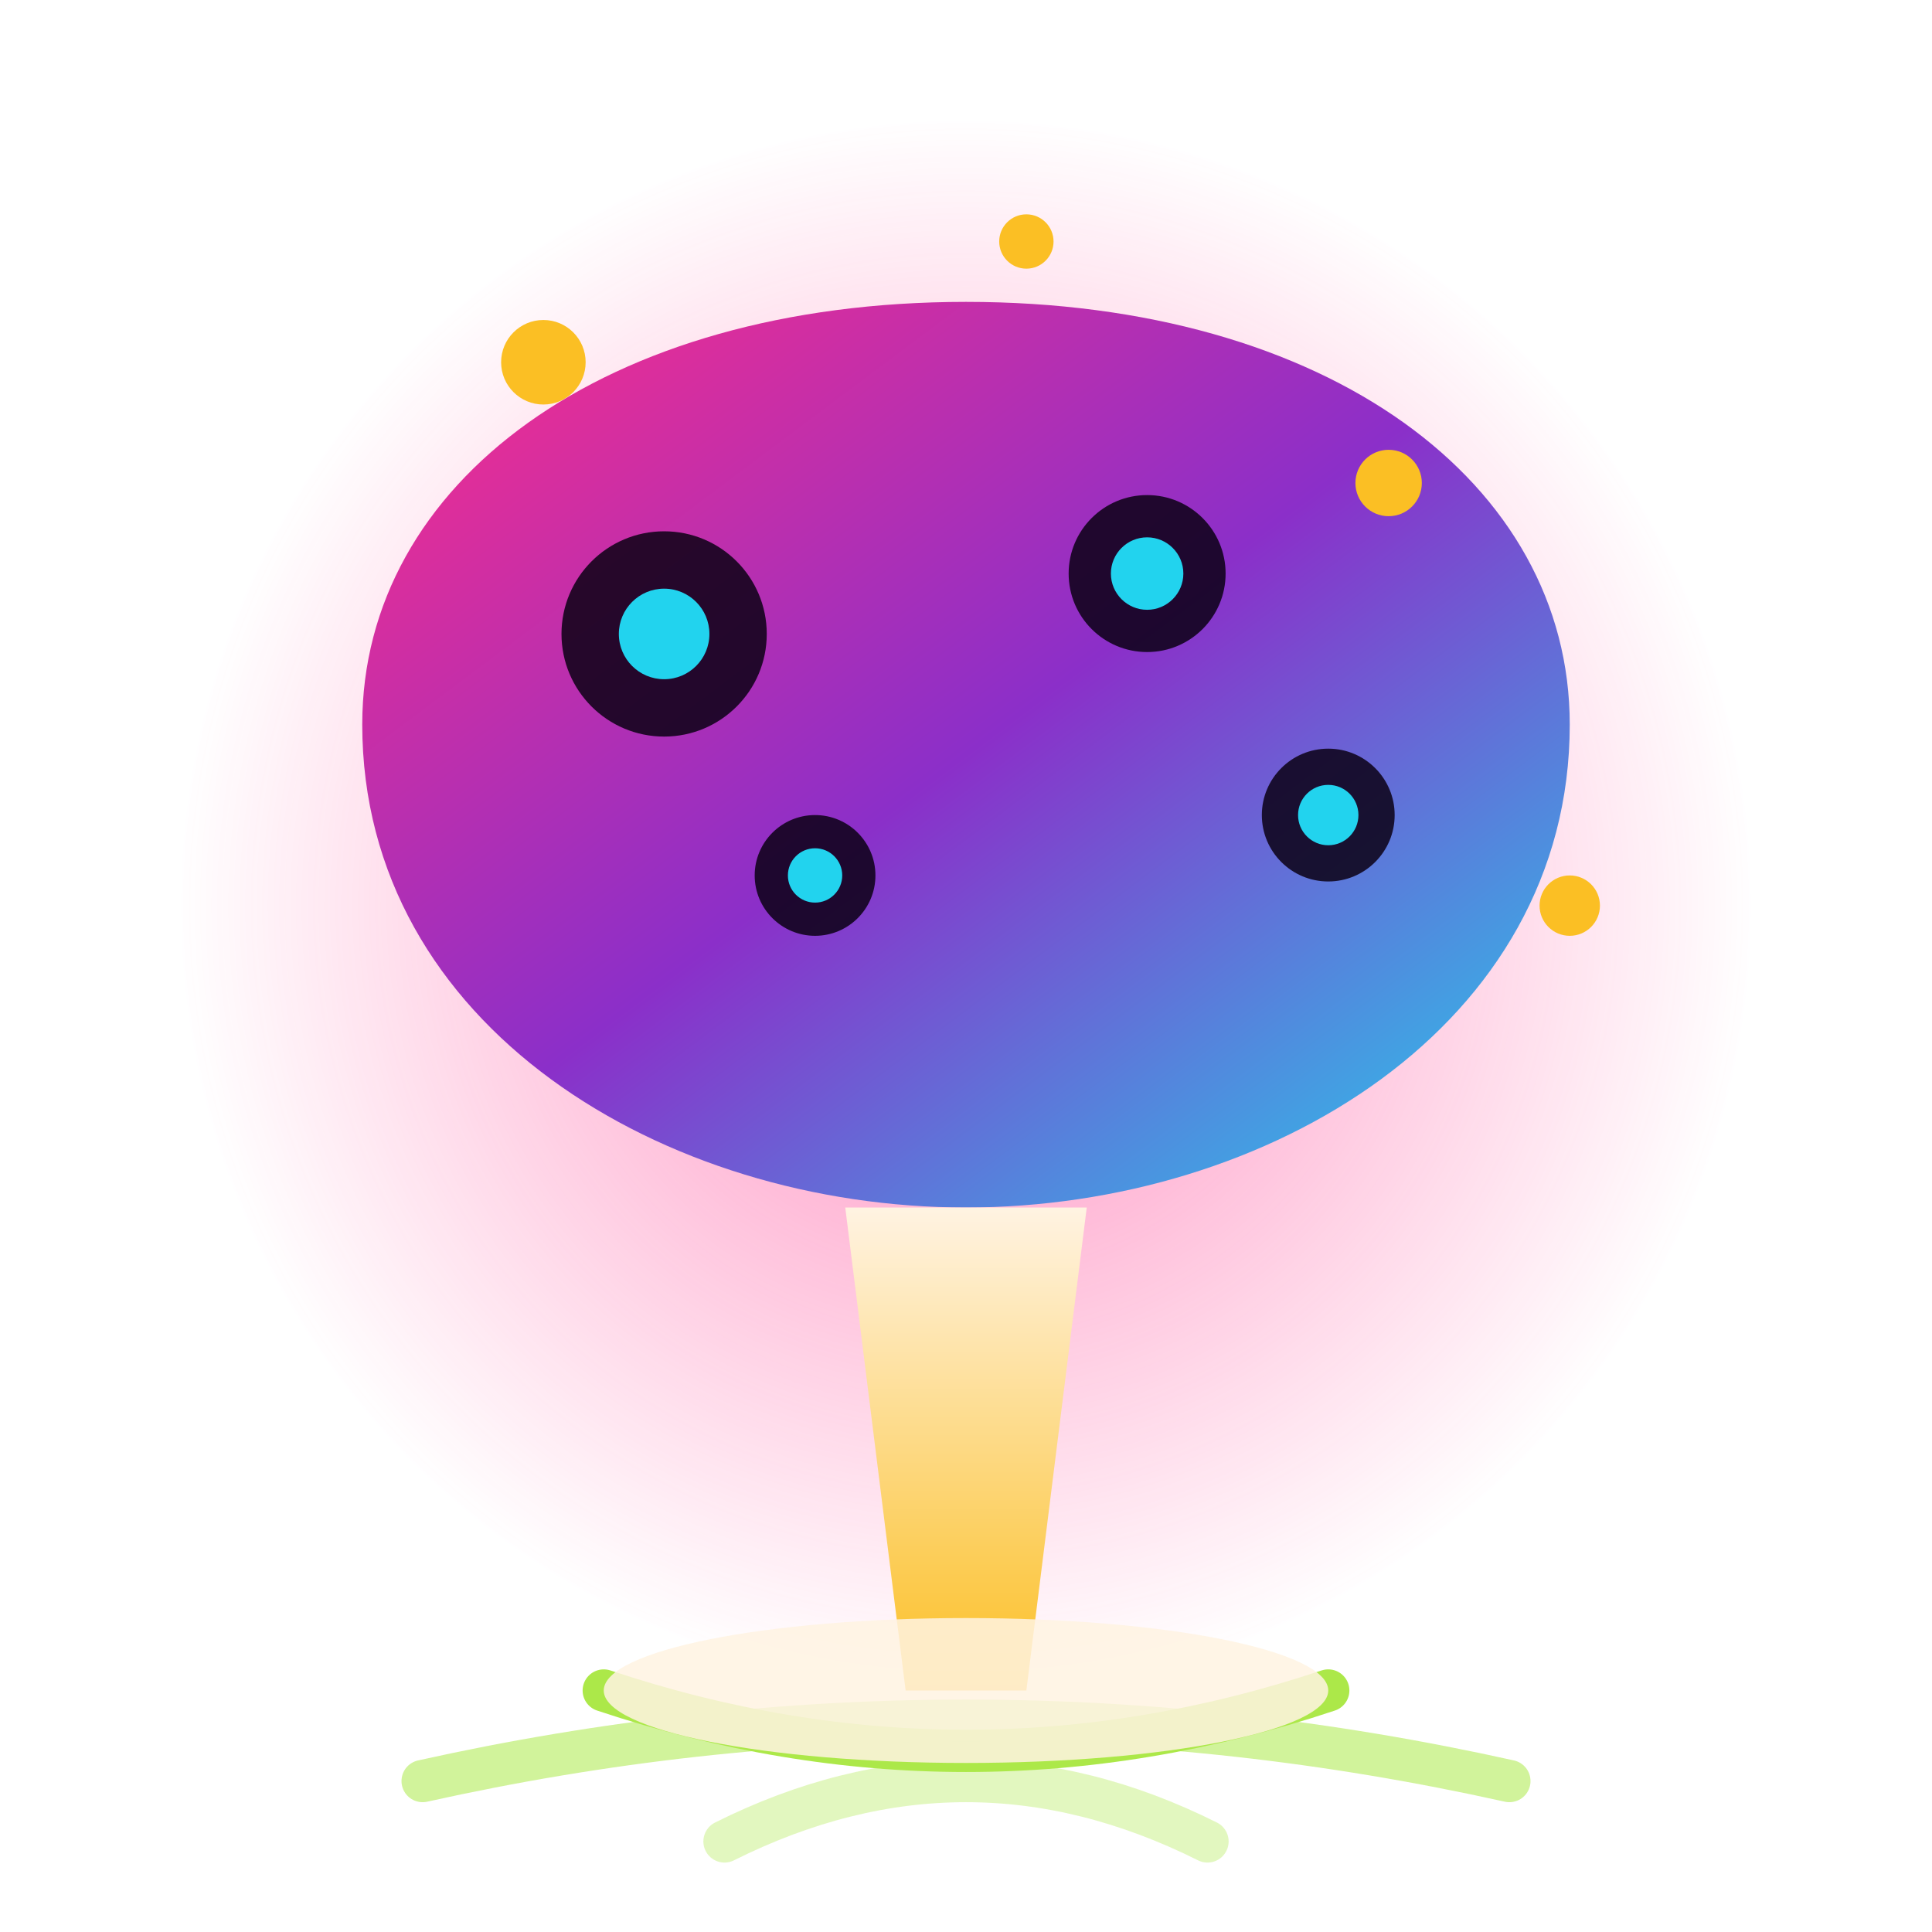
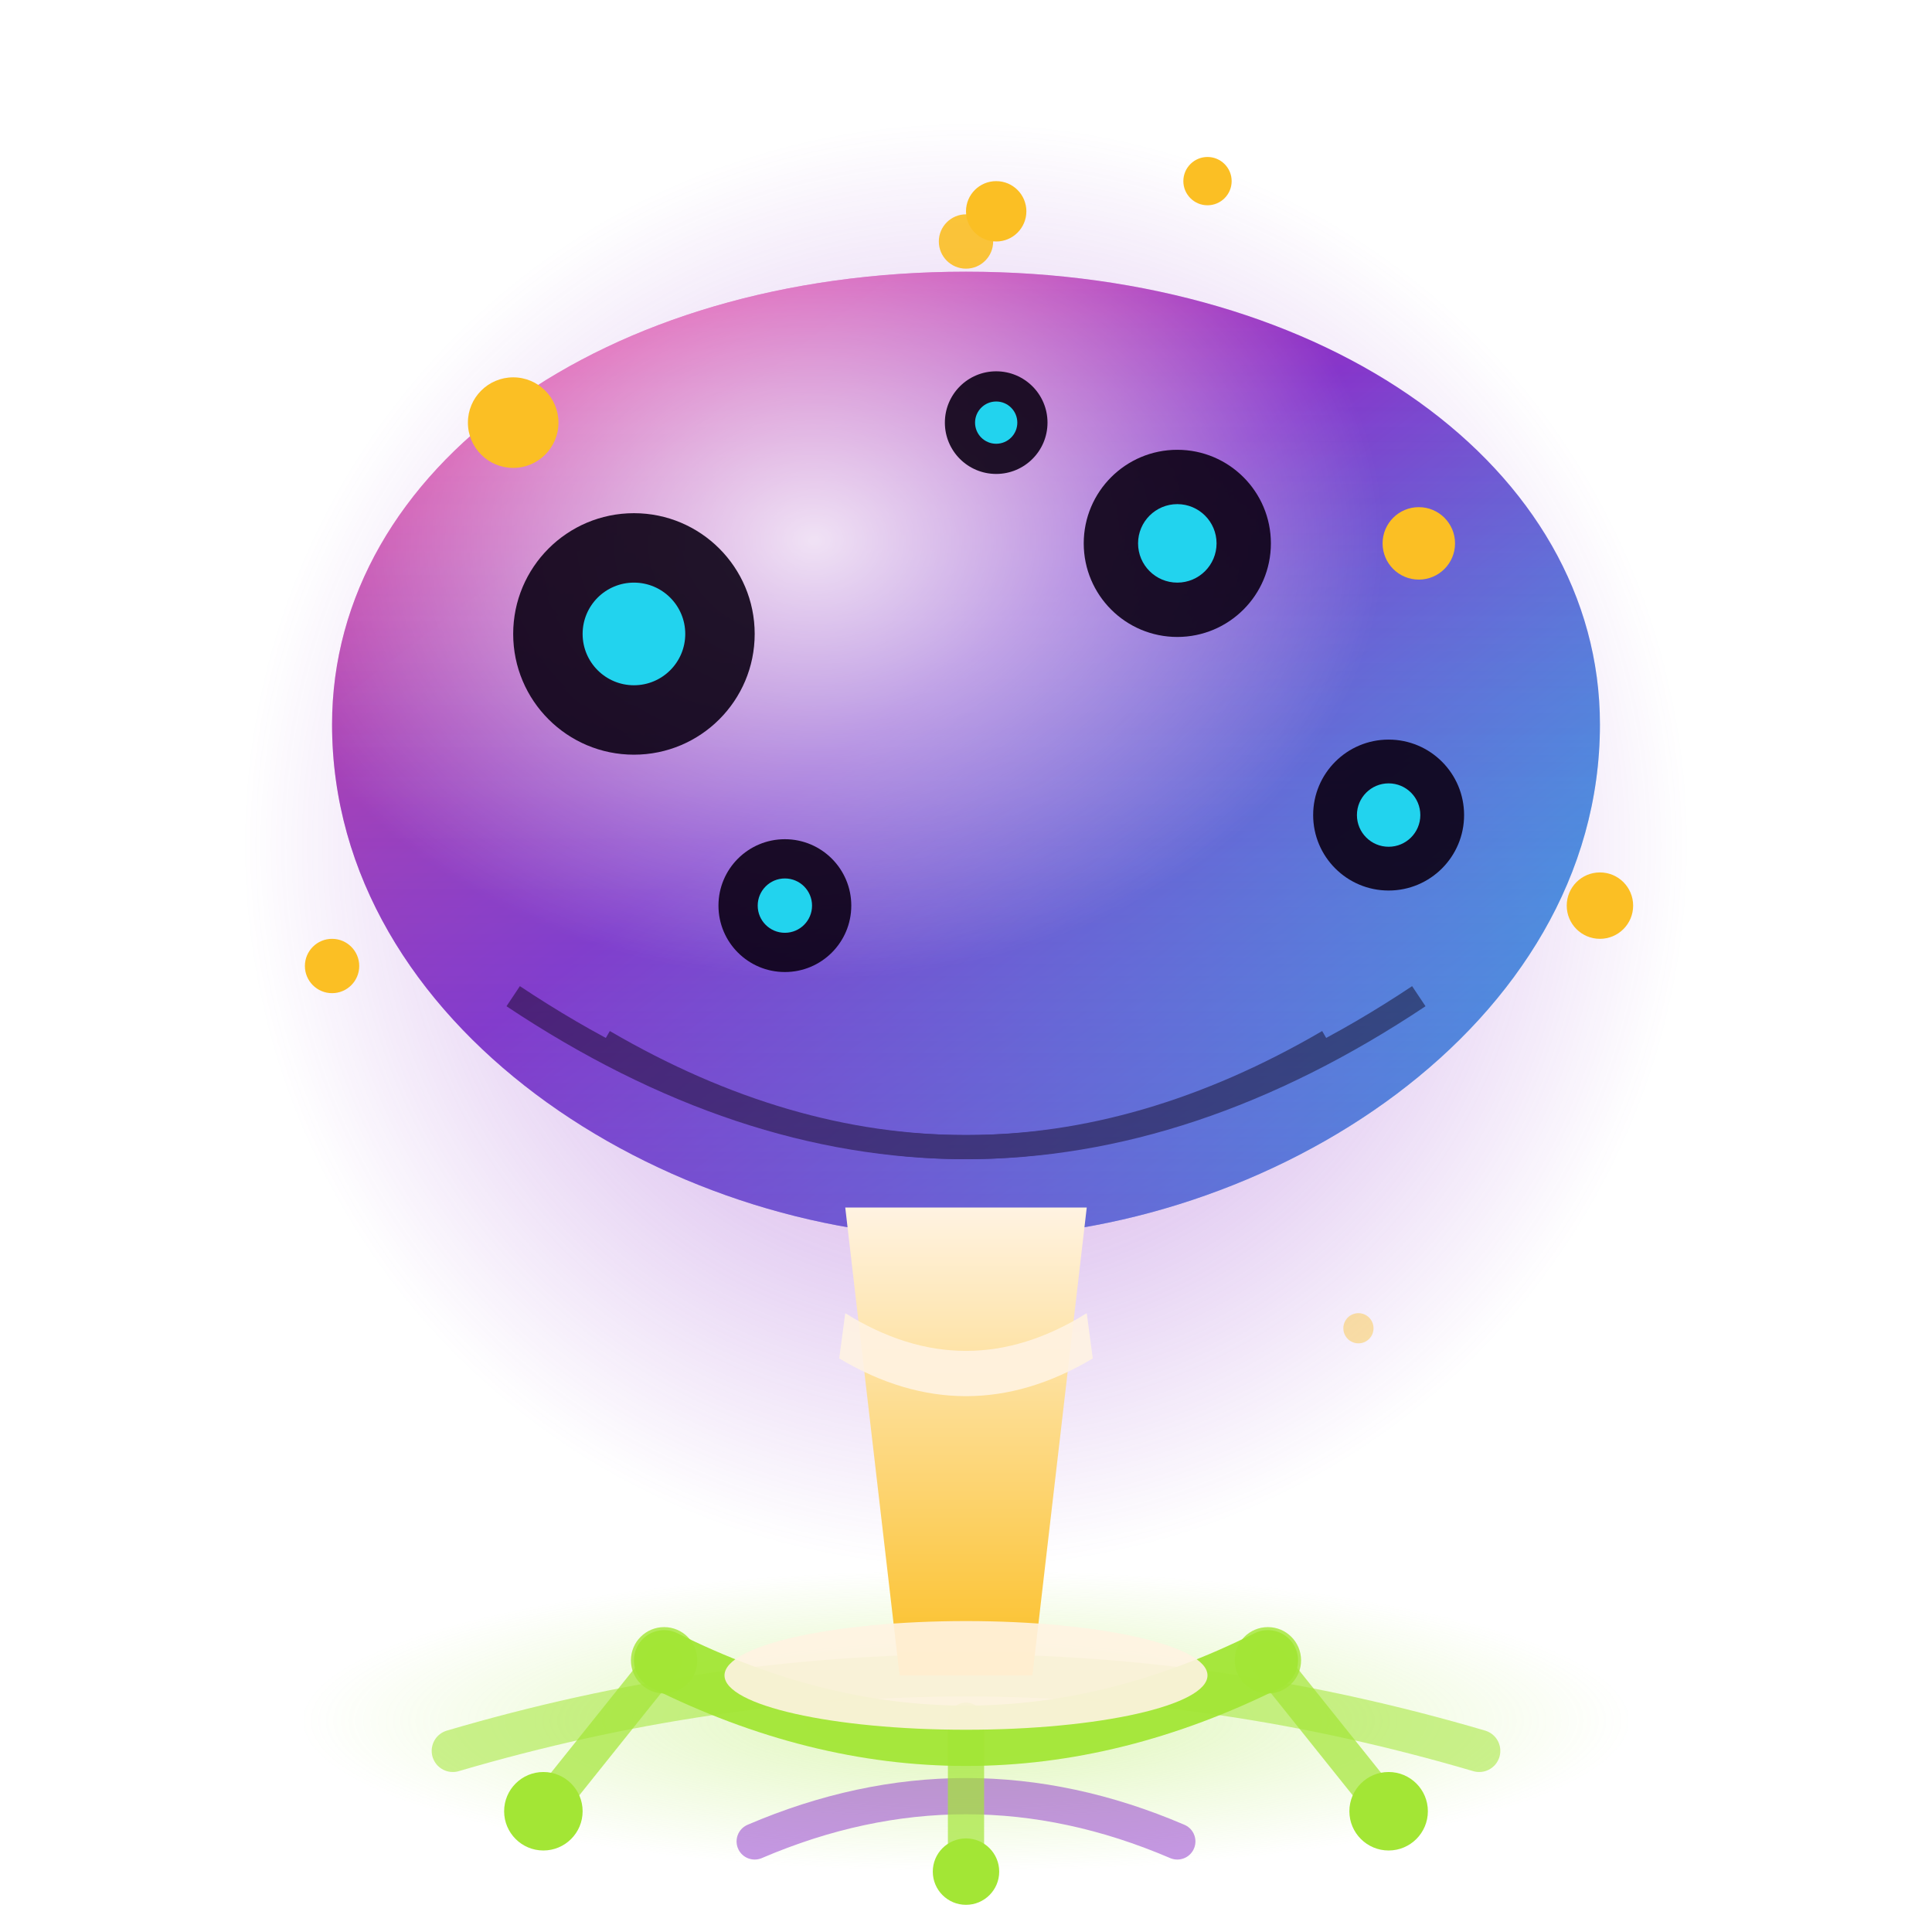
<svg xmlns="http://www.w3.org/2000/svg" viewBox="0 0 64 64" width="64" height="64" role="img" aria-label="mycelium">
  <defs>
-     <linearGradient id="cap" x1="0" y1="0" x2="1" y2="1">
+     <linearGradient id="mcy-cap" x1="0" y1="0" x2="1" y2="1">
      <stop offset="0" stop-color="#FF2E88" />
-       <stop offset=".5" stop-color="#8B2FC9" />
+       <stop offset=".45" stop-color="#8B2FC9" />
      <stop offset="1" stop-color="#22D3EE" />
    </linearGradient>
-     <linearGradient id="stem" x1="0" y1="0" x2="0" y2="1">
+     <linearGradient id="mcy-cap-deep" x1="0" y1="1" x2="0" y2="0">
+       <stop offset="0" stop-color="#8B2FC9" />
+       <stop offset="1" stop-color="#22D3EE" stop-opacity=".0" />
+     </linearGradient>
+     <radialGradient id="mcy-shine" cx=".38" cy=".28" r=".45">
+       <stop offset="0" stop-color="#FFFFFF" stop-opacity=".85" />
+       <stop offset="1" stop-color="#FFFFFF" stop-opacity="0" />
+     </radialGradient>
+     <linearGradient id="mcy-stem" x1="0" y1="0" x2="0" y2="1">
      <stop offset="0" stop-color="#FFF3E2" />
      <stop offset="1" stop-color="#FBBF24" />
    </linearGradient>
-     <radialGradient id="glow" cx=".5" cy=".5" r=".5">
-       <stop offset="0" stop-color="#FF2E88" stop-opacity=".55" />
-       <stop offset="1" stop-color="#FF2E88" stop-opacity="0" />
+     <radialGradient id="mcy-glow" cx=".5" cy=".5" r=".5">
+       <stop offset="0" stop-color="#FF2E88" stop-opacity=".5" />
+       <stop offset=".6" stop-color="#8B2FC9" stop-opacity=".22" />
+       <stop offset="1" stop-color="#8B2FC9" stop-opacity="0" />
    </radialGradient>
-     <filter id="soft" x="-40%" y="-40%" width="180%" height="180%">
-       <feGaussianBlur stdDeviation="1.6" />
-     </filter>
+     <radialGradient id="mcy-ground" cx=".5" cy=".5" r=".5">
+       <stop offset="0" stop-color="#A3E635" stop-opacity=".35" />
+       <stop offset="1" stop-color="#A3E635" stop-opacity="0" />
+     </radialGradient>
  </defs>
-   <circle cx="32" cy="30" r="26" fill="url(#glow)">
-     <animate attributeName="r" values="24;28;24" dur="3.2s" repeatCount="indefinite" />
-     <animate attributeName="opacity" values=".7;1;.7" dur="3.2s" repeatCount="indefinite" />
+   <circle cx="32" cy="28" r="24" fill="url(#mcy-glow)">
+     <animate attributeName="r" values="22;27;22" dur="3.4s" repeatCount="indefinite" />
+     <animate attributeName="opacity" values=".75;1;.75" dur="3.4s" repeatCount="indefinite" />
  </circle>
-   <g stroke="#A3E635" stroke-width="1.4" fill="none" stroke-linecap="round" opacity=".9">
-     <path d="M20 56 Q32 60 44 56">
-       <animate attributeName="d" dur="2.4s" repeatCount="indefinite" values="M20 56 Q32 60 44 56; M20 56 Q32 63 44 56; M20 56 Q32 60 44 56" />
+   <g fill="#FBBF24">
+     <g>
+       <animateTransform attributeName="transform" type="rotate" from="0 32 26" to="360 32 26" dur="24s" repeatCount="indefinite" />
+       <circle cx="32" cy="8" r=".9" opacity=".9" />
+       <circle cx="50" cy="26" r=".7" opacity=".6" />
+       <circle cx="14" cy="26" r=".7" opacity=".6" />
+       <circle cx="45" cy="44" r=".5" opacity=".4" />
+     </g>
+   </g>
+   <ellipse cx="32" cy="57" rx="22" ry="5" fill="url(#mcy-ground)">
+     <animate attributeName="rx" values="20;24;20" dur="3.4s" repeatCount="indefinite" />
+   </ellipse>
+   <g stroke-linecap="round" fill="none">
+     <path d="M22 55 Q32 60 42 55" stroke="#A3E635" stroke-width="2" opacity=".95">
+       <animate attributeName="d" dur="2.6s" repeatCount="indefinite" values="M22 55 Q32 60 42 55; M22 55 Q32 62 42 55; M22 55 Q32 60 42 55" />
    </path>
-     <path d="M14 59 Q32 55 50 59" opacity=".55" />
-     <path d="M24 61 Q32 57 40 61" opacity=".35" />
+     <path d="M15 58 Q32 53 49 58" stroke="#A3E635" stroke-width="1.4" opacity=".55" />
+     <path d="M25 61 Q32 58 39 61" stroke="#8B2FC9" stroke-width="1.2" opacity=".5" />
+     <path d="M22 55 L18 60" stroke="#A3E635" stroke-width="1.2" opacity=".7" />
+     <path d="M42 55 L46 60" stroke="#A3E635" stroke-width="1.2" opacity=".7" />
+     <path d="M32 57 L32 62" stroke="#A3E635" stroke-width="1.2" opacity=".7" />
+   </g>
+   <g fill="#A3E635">
+     <circle cx="18" cy="60" r="1.3" />
+     <circle cx="46" cy="60" r="1.3" />
+     <circle cx="32" cy="62" r="1.1" />
+     <circle cx="22" cy="55" r="1.1" opacity=".8" />
+     <circle cx="42" cy="55" r="1.1" opacity=".8" />
  </g>
  <g>
-     <path d="M32 40 C22 40 12 34 12 24 C12 16 20 10 32 10 C44 10 52 16 52 24 C52 34 42 40 32 40 Z" fill="url(#cap)">
-       <animateTransform attributeName="transform" type="scale" values="1 1;1.04 .96;1 1" dur="2.8s" repeatCount="indefinite" additive="sum" />
-     </path>
-     <g fill="#0B0014" opacity=".85">
-       <circle cx="22" cy="21" r="3.4" />
-       <circle cx="38" cy="19" r="2.6" />
-       <circle cx="44" cy="27" r="2.2" />
-       <circle cx="27" cy="29" r="2.0" />
+     <g>
+       <animateTransform attributeName="transform" type="scale" values="1 1;1.045 .955;1 1" dur="2.9s" repeatCount="indefinite" additive="sum" />
+       <path d="M32 41 C22 41 11 34 11 24 C11 15.5 20 9 32 9 C44 9 53 15.5 53 24 C53 34 42 41 32 41 Z" fill="url(#mcy-cap)" />
+       <path d="M32 41 C22 41 11 34 11 24 C11 15.5 20 9 32 9 C44 9 53 15.5 53 24 C53 34 42 41 32 41 Z" fill="url(#mcy-cap-deep)" opacity=".45" />
+       <path d="M32 41 C22 41 11 34 11 24 C11 15.5 20 9 32 9 C44 9 53 15.5 53 24 C53 34 42 41 32 41 Z" fill="url(#mcy-shine)" />
+       <g stroke="#0B0014" stroke-width=".8" opacity=".45">
+         <path d="M17 33 Q32 43 47 33" fill="none" />
+         <path d="M20 34.5 Q32 41.5 44 34.5" fill="none" />
+       </g>
+       <g>
+         <circle cx="21" cy="21" r="4" fill="#0B0014" opacity=".9" />
+         <circle cx="21" cy="21" r="1.7" fill="#22D3EE" />
+         <circle cx="39" cy="18" r="3.1" fill="#0B0014" opacity=".9" />
+         <circle cx="39" cy="18" r="1.3" fill="#22D3EE" />
+         <circle cx="46" cy="27" r="2.5" fill="#0B0014" opacity=".9" />
+         <circle cx="46" cy="27" r="1.05" fill="#22D3EE" />
+         <circle cx="26" cy="30" r="2.2" fill="#0B0014" opacity=".9" />
+         <circle cx="26" cy="30" r=".9" fill="#22D3EE" />
+         <circle cx="33" cy="14" r="1.7" fill="#0B0014" opacity=".9" />
+         <circle cx="33" cy="14" r=".7" fill="#22D3EE" />
+       </g>
    </g>
-     <g fill="#22D3EE">
-       <circle cx="22" cy="21" r="1.5" />
-       <circle cx="38" cy="19" r="1.2" />
-       <circle cx="44" cy="27" r="1.0" />
-       <circle cx="27" cy="29" r=".9" />
-     </g>
-     <path d="M28 40 L36 40 L34 56 L30 56 Z" fill="url(#stem)" />
-     <ellipse cx="32" cy="56" rx="12" ry="2.4" fill="#FFF3E2" opacity=".85" />
+     <path d="M28 40 L36 40 L34.2 55.5 L29.8 55.5 Z" fill="url(#mcy-stem)" />
+     <path d="M27.8 45 Q32 47.5 36.2 45 L36 43.5 Q32 46 28 43.5 Z" fill="#FFF3E2" opacity=".9" />
+     <ellipse cx="32" cy="55.5" rx="8" ry="1.8" fill="#FFF3E2" opacity=".9" />
  </g>
  <g fill="#FBBF24">
-     <circle cx="18" cy="12" r="1.4">
-       <animate attributeName="cy" values="14;4;14" dur="3s" repeatCount="indefinite" />
-       <animate attributeName="opacity" values="0;.95;0" dur="3s" repeatCount="indefinite" />
+     <circle cx="17" cy="14" r="1.5">
+       <animate attributeName="cy" values="16;2;16" dur="3.2s" repeatCount="indefinite" />
+       <animate attributeName="opacity" values="0;.95;0" dur="3.2s" repeatCount="indefinite" />
    </circle>
-     <circle cx="46" cy="16" r="1.1">
-       <animate attributeName="cy" values="16;6;16" dur="3.6s" begin="0.5s" repeatCount="indefinite" />
-       <animate attributeName="opacity" values="0;.8;0" dur="3.6s" begin="0.5s" repeatCount="indefinite" />
+     <circle cx="47" cy="18" r="1.2">
+       <animate attributeName="cy" values="20;5;20" dur="3.9s" begin="0.6s" repeatCount="indefinite" />
+       <animate attributeName="opacity" values="0;.85;0" dur="3.9s" begin="0.6s" repeatCount="indefinite" />
    </circle>
-     <circle cx="34" cy="8" r="0.9">
-       <animate attributeName="cy" values="10;2;10" dur="2.6s" begin="1s" repeatCount="indefinite" />
-       <animate attributeName="opacity" values="0;.9;0" dur="2.6s" begin="1s" repeatCount="indefinite" />
+     <circle cx="33" cy="7" r="1">
+       <animate attributeName="cy" values="9;0;9" dur="2.8s" begin="1.1s" repeatCount="indefinite" />
+       <animate attributeName="opacity" values="0;.9;0" dur="2.8s" begin="1.1s" repeatCount="indefinite" />
    </circle>
-     <circle cx="52" cy="30" r="1">
-       <animate attributeName="cy" values="30;20;30" dur="4s" begin="1.6s" repeatCount="indefinite" />
-       <animate attributeName="opacity" values="0;.7;0" dur="4s" begin="1.6s" repeatCount="indefinite" />
+     <circle cx="53" cy="30" r="1.1">
+       <animate attributeName="cy" values="32;17;32" dur="4.4s" begin="1.7s" repeatCount="indefinite" />
+       <animate attributeName="opacity" values="0;.7;0" dur="4.4s" begin="1.7s" repeatCount="indefinite" />
+     </circle>
+     <circle cx="11" cy="32" r=".9">
+       <animate attributeName="cy" values="34;20;34" dur="3.6s" begin="2.3s" repeatCount="indefinite" />
+       <animate attributeName="opacity" values="0;.75;0" dur="3.6s" begin="2.3s" repeatCount="indefinite" />
+     </circle>
+     <circle cx="40" cy="6" r=".8">
+       <animate attributeName="cy" values="8;0;8" dur="3.1s" begin="2.8s" repeatCount="indefinite" />
+       <animate attributeName="opacity" values="0;.8;0" dur="3.1s" begin="2.8s" repeatCount="indefinite" />
    </circle>
  </g>
</svg>
